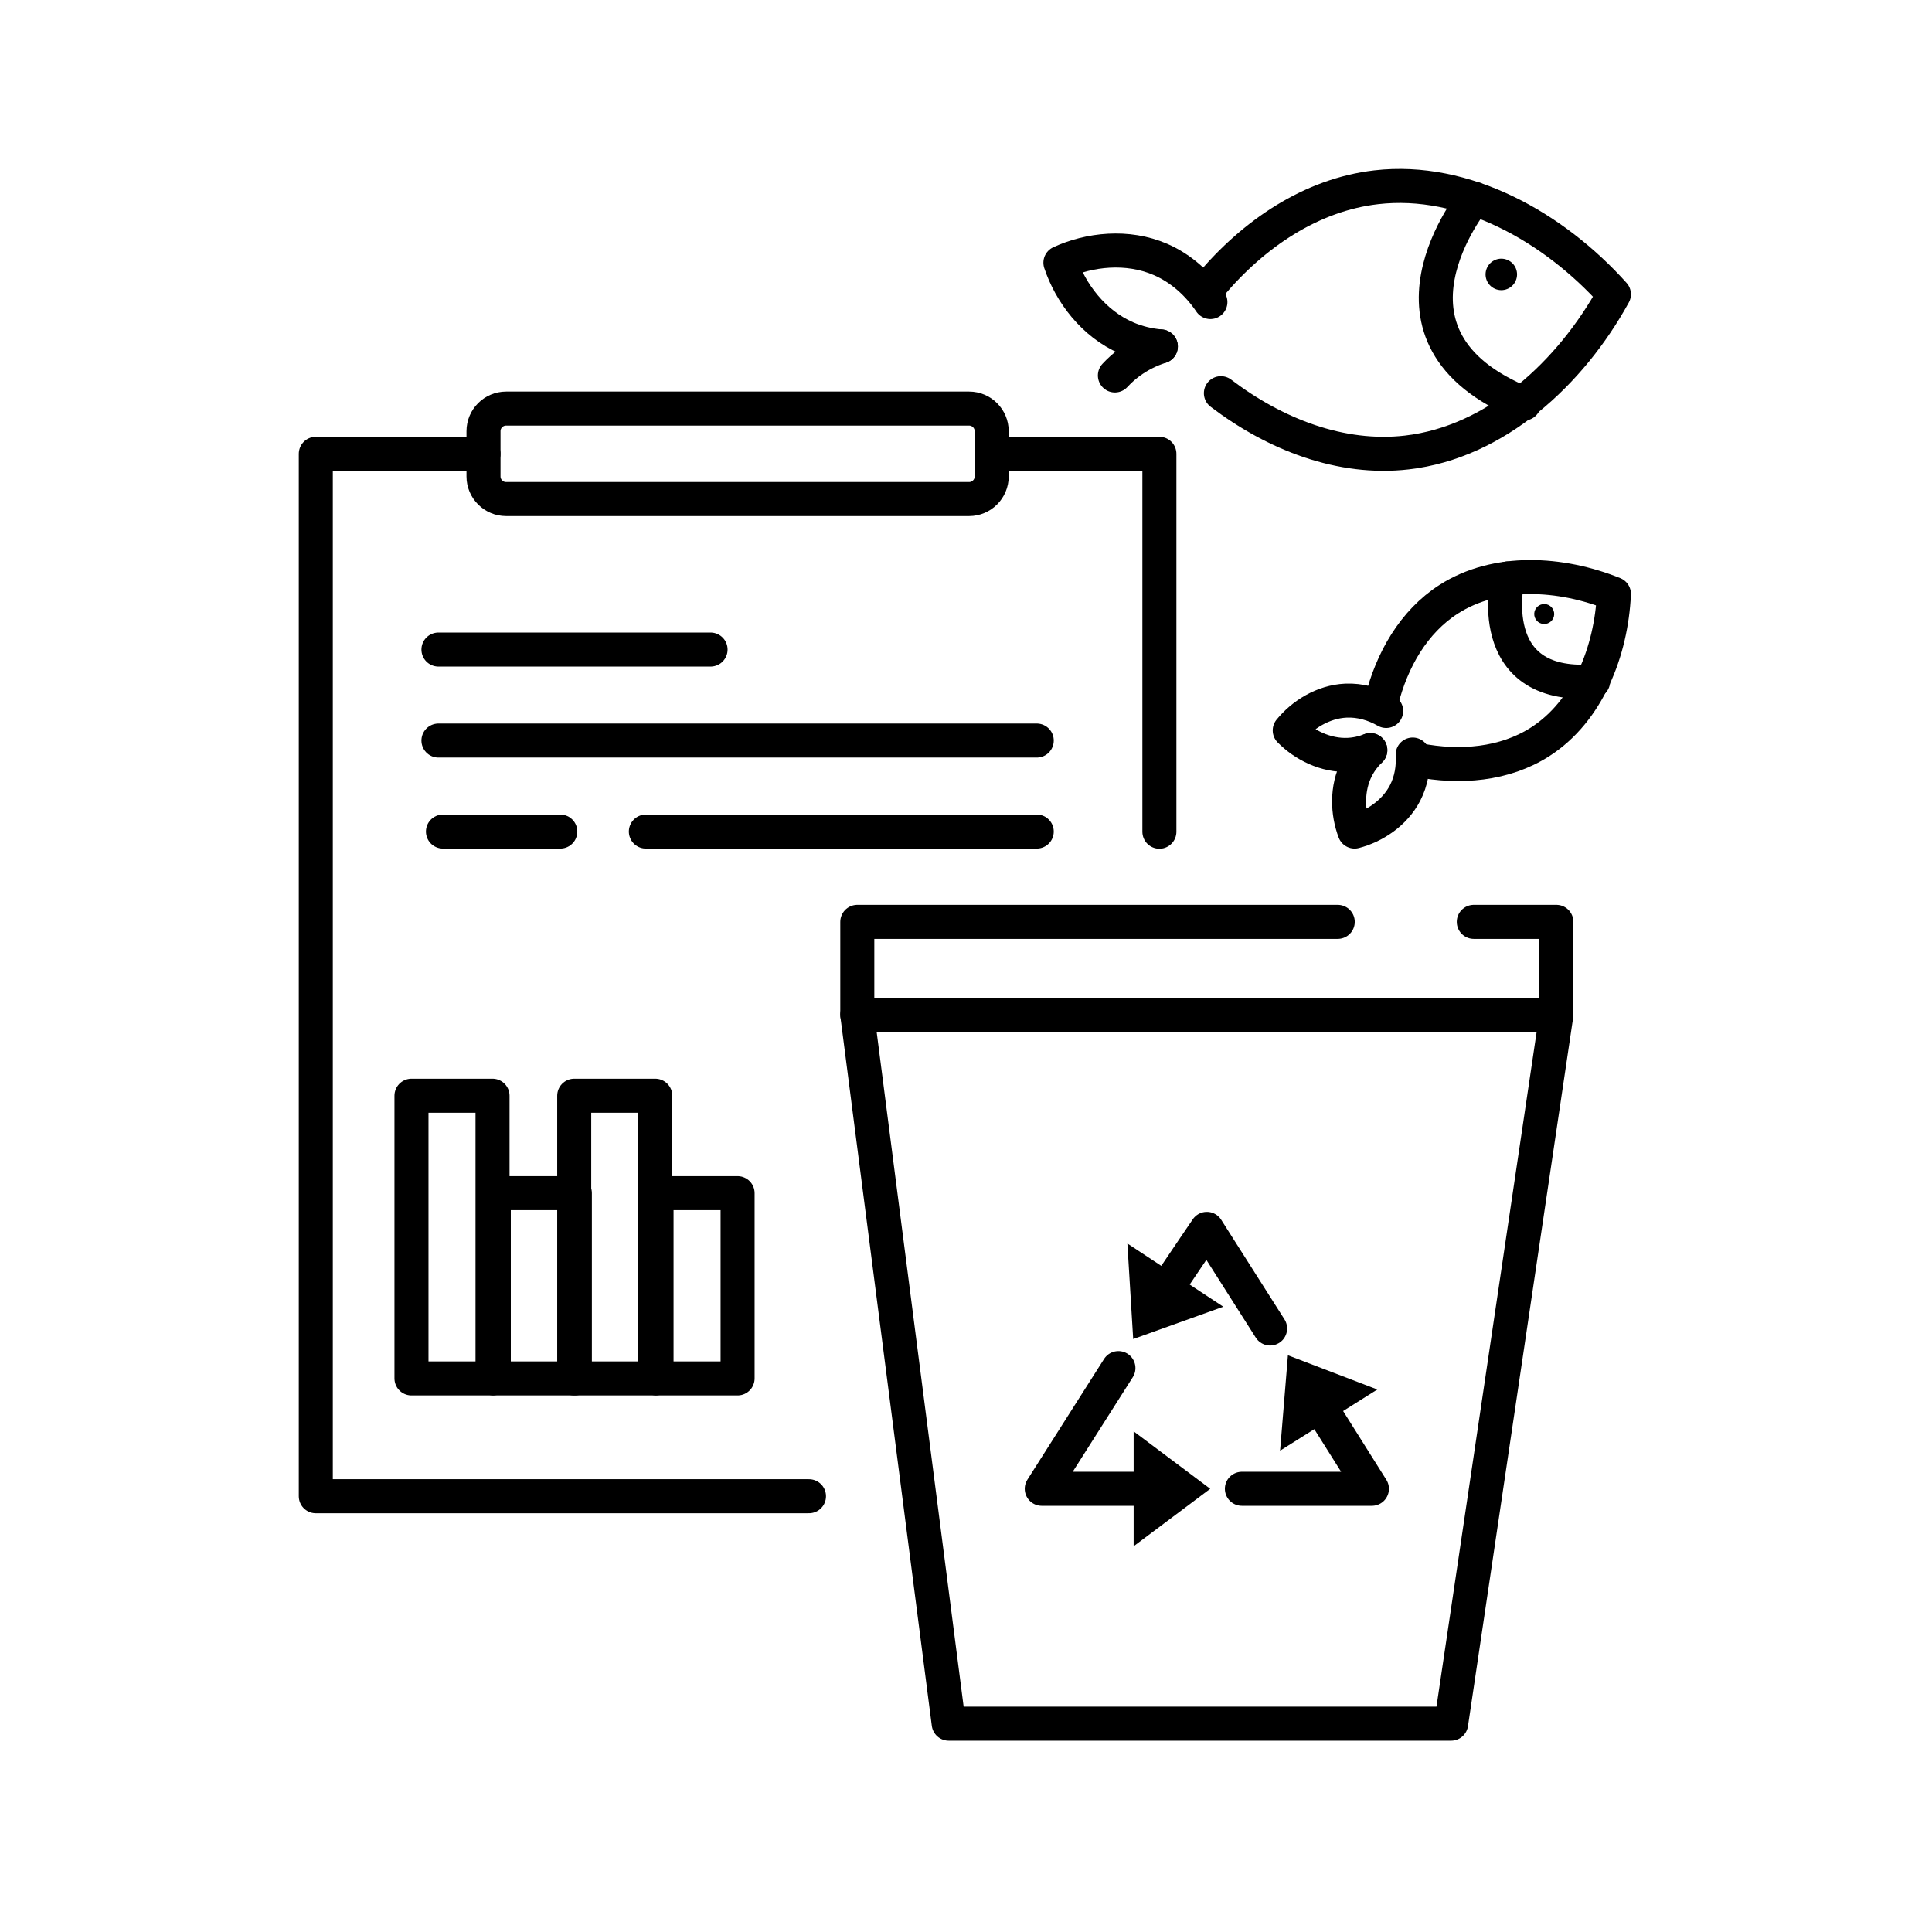
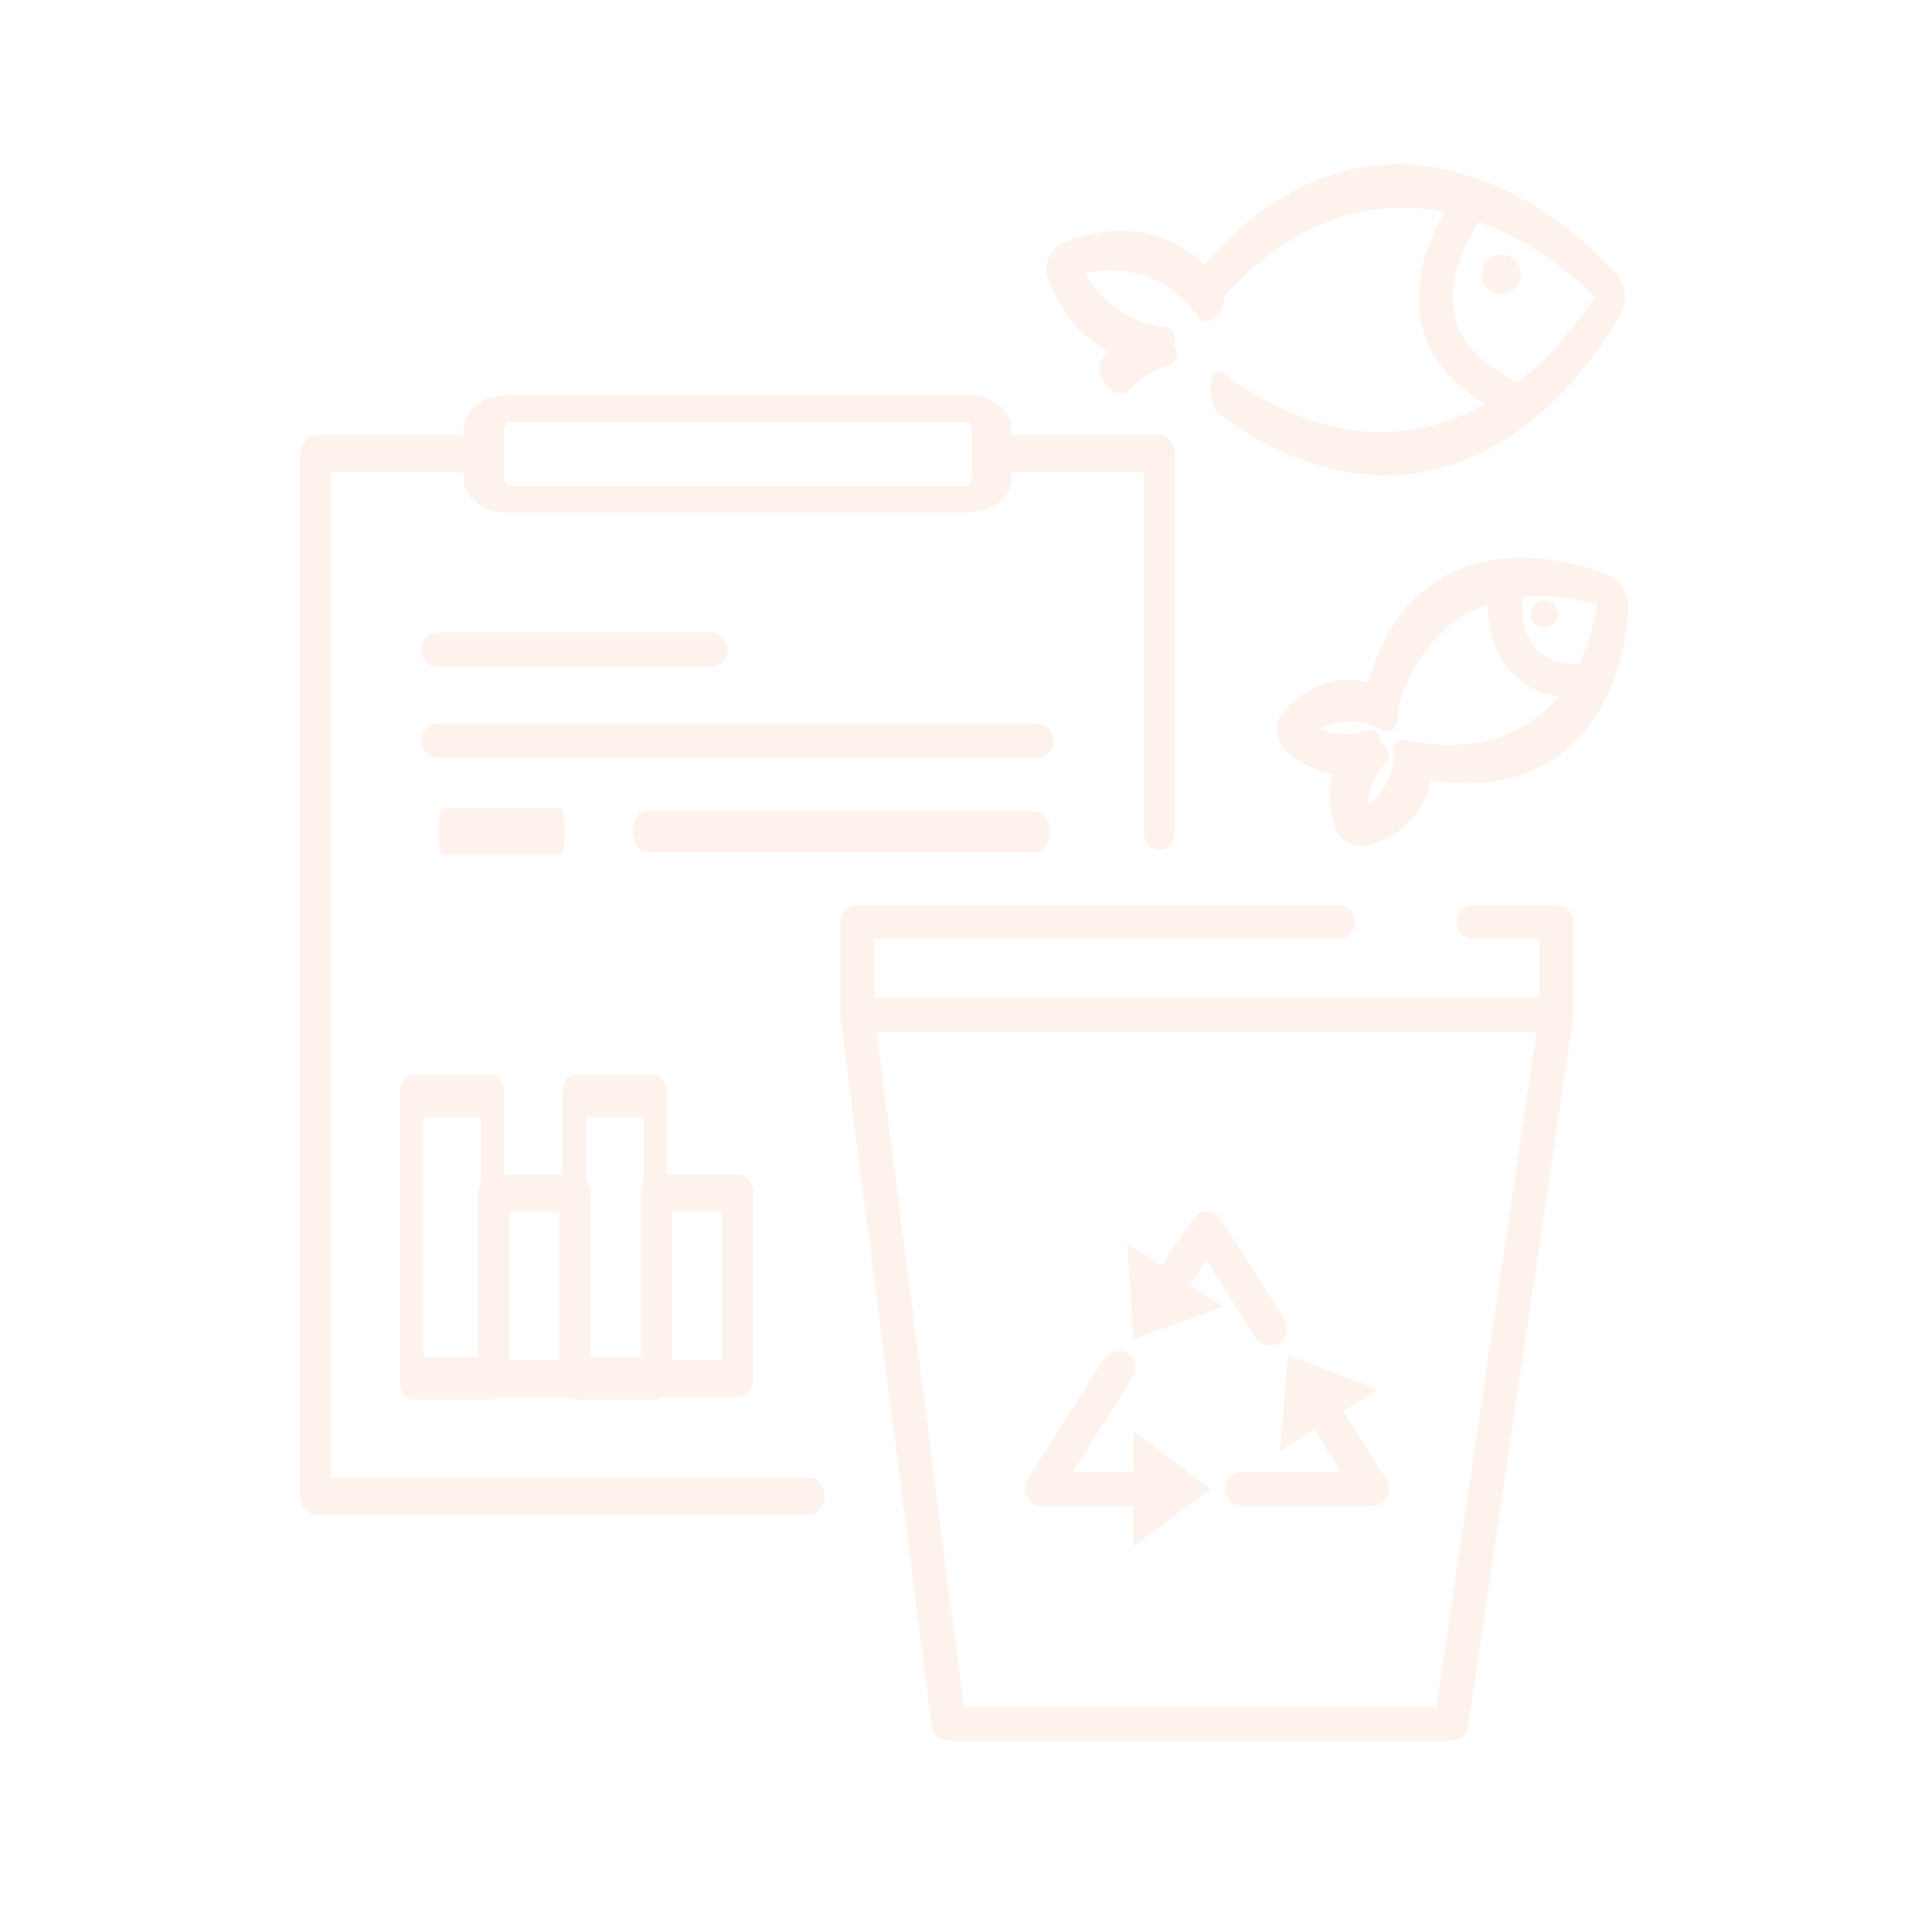
<svg xmlns="http://www.w3.org/2000/svg" width="100%" height="100%" viewBox="0 0 473 473" version="1.1" xml:space="preserve" style="fill-rule:evenodd;clip-rule:evenodd;stroke-linecap:round;stroke-linejoin:round;stroke-miterlimit:100;">
-   <rect id="Artboard2" x="0" y="0" width="472.441" height="472.441" style="fill:none;" />
-   <path d="M283.848,203.628l-0,-92.522l-41.057,-0m-124.418,0l-41.057,0l0,255.205l120.744,0" style="fill:none;stroke:#000;stroke-width:8.33px;" />
-   <g>
-     <path d="M209.888,248.45l171.15,0l-25.764,173.546l-123.012,0l-22.374,-173.546Z" style="fill:none;stroke:#000;stroke-width:8.33px;" />
-     <path d="M360.817,225.694l20.221,0l0,22.756l-171.15,0l0,-22.756l117.624,0" style="fill:none;stroke:#000;stroke-width:8.33px;" />
-     <path d="M277.543,378.555l18.75,-14.062l-18.75,-14.062l0,28.125Z" />
-     <path d="M337.202,340.187l-21.887,-8.383l-1.919,23.359l23.806,-14.976Z" />
-     <path d="M276.011,304.44l1.421,23.394l22.061,-7.915l-23.482,-15.48Z" />
-     <path d="M281.293,364.492l-26.245,0l18.768,-29.549m49.487,9.557c5.779,9.186 12.576,19.991 12.576,19.991l-31.833,0m-18.357,-49.182c4.927,-7.345 9.775,-14.45 9.775,-14.45l15.489,24.387" style="fill:none;stroke:#000;stroke-width:8.33px;" />
-   </g>
-   <path d="M118.374,105.569l0,11.074c0,3.056 2.481,5.537 5.537,5.537l113.344,0c3.056,0 5.537,-2.481 5.537,-5.537l0,-11.074c0,-3.056 -2.481,-5.537 -5.537,-5.537l-113.344,0c-3.056,0 -5.537,2.481 -5.537,5.537Z" style="fill:none;stroke:#000;stroke-width:8.33px;" />
-   <g>
-     <path d="M173.965,159.026l-66.621,0" style="fill:none;stroke:#000;stroke-width:8.33px;" />
-     <path d="M253.821,181.307l-146.478,0" style="fill:none;stroke:#000;stroke-width:8.33px;" />
-     <path d="M253.821,203.587l-95.698,0" style="fill:none;stroke:#000;stroke-width:8.33px;" />
-     <path d="M137.175,203.587l-28.727,0" style="fill:none;stroke:#000;stroke-width:8.33px;" />
-   </g>
-   <g>
-     <rect x="100.74" y="268.259" width="19.844" height="69.214" style="fill:none;stroke:#000;stroke-width:8.33px;" />
-     <rect x="140.584" y="268.259" width="19.844" height="69.214" style="fill:none;stroke:#000;stroke-width:8.33px;" />
-     <rect x="120.894" y="292.113" width="19.844" height="45.359" style="fill:none;stroke:#000;stroke-width:8.33px;" />
-     <rect x="160.738" y="292.113" width="19.844" height="45.359" style="fill:none;stroke:#000;stroke-width:8.33px;" />
-   </g>
-   <g>
-     <g>
-       <path d="M298.906,96.266c13.276,10.096 29.394,16.373 45.523,14.515c21.714,-2.501 40.057,-19.354 50.695,-38.736c-14.765,-16.456 -36.459,-28.698 -58.174,-26.197c-15.909,1.832 -30.009,11.369 -40.594,23.96" style="fill:none;stroke:#000;stroke-width:8.33px;" />
-       <path d="M296.336,73.949c-2.963,-4.376 -7.091,-8.207 -12.217,-10.428c-8.114,-3.516 -17.46,-2.452 -24.505,0.795c2.448,7.361 8.062,14.909 16.176,18.425c2.709,1.174 5.556,1.838 8.409,2.079" style="fill:none;stroke:#000;stroke-width:8.33px;" />
-       <path d="M272.952,91.924c1.068,-1.149 2.244,-2.213 3.53,-3.167c2.372,-1.759 4.993,-3.053 7.716,-3.937" style="fill:none;stroke:#000;stroke-width:8.33px;" />
+   <g transform="matrix(1,0,0,1,-737.4953,-1964.498)">
+     <g id="Artboard2" transform="matrix(0.13468,0,0,0.190476,1241.75,1964.498)">
+       <rect x="-3744.094" y="0" width="3507.874" height="2480.315" style="fill:none;" />
+       <g transform="matrix(-5.531478,0,0,4.684643,8622.944,-4266.99)">
+         <path d="M1854.742,1139.049L1854.742,1035.361L1909.853,1035.361M2076.861,1035.361L2131.972,1035.361L2131.972,1321.364L1969.895,1321.364" style="fill:none;stroke:rgb(253,242,236);stroke-width:10.14px;" />
+       </g>
+       <g transform="matrix(1.622698,0,0,3.216038,-5372.64,-2183.851)">
+         <g transform="matrix(-2.802984,-0,0,-1,9205.122,2414.986)">
+           <path d="M2583.365,1330.355L2303.973,1330.355L2346.03,1047.05L2546.841,1047.05L2583.365,1330.355Z" style="fill:none;stroke:rgb(253,242,236);stroke-width:13.6px;" />
+         </g>
+         <g transform="matrix(2.802984,0,0,1,-4458.753,0)">
+           <path d="M2537.779,1047.483L2570.788,1047.483L2570.788,1084.631L2291.396,1084.631L2291.396,1047.483L2483.41,1047.483" style="fill:none;stroke:rgb(253,242,236);stroke-width:13.6px;" />
+         </g>
+         <g transform="matrix(1.825018,0,0,0.651098,-1950.392,217.2636)">
+           <g transform="matrix(2.507215,-0,-0,2.507215,1618.611,709.2421)">
+             <path d="M277.543,378.555L296.293,364.492L277.543,350.43L277.543,378.555Z" style="fill:rgb(253,242,236);" />
+             <path d="M337.202,340.187L315.315,331.804L313.396,355.163L337.202,340.187Z" style="fill:rgb(253,242,236);" />
+             <path d="M276.011,304.44L277.432,327.834L299.492,319.92L276.011,304.44Z" style="fill:rgb(253,242,236);" />
+             <path d="M281.293,364.492L255.048,364.492L273.816,334.944M323.302,344.501C329.081,353.687 335.878,364.492 335.878,364.492L304.045,364.492M285.687,315.311C290.614,307.966 295.463,300.861 295.463,300.861L310.952,325.248" style="fill:none;stroke:rgb(253,242,236);stroke-width:8.33px;" />
+           </g>
+         </g>
+       </g>
+       <g transform="matrix(-5.697648,0,0,2.696503,8886,-2208.725)">
+         <path d="M2062.46,1024.646L2062.46,1046.207C2062.46,1052.157 2059.226,1056.987 2055.244,1056.987L1907.538,1056.987C1903.556,1056.987 1900.322,1052.157 1900.322,1046.207L1900.322,1024.646C1900.322,1018.696 1903.556,1013.866 1907.538,1013.866L2055.244,1013.866C2059.226,1013.866 2062.46,1018.696 2062.46,1024.646Z" style="fill:none;stroke:rgb(253,242,236);stroke-width:12.76px;" />
+       </g>
+       <g transform="matrix(-2.032708,0,0,4.02864,-144.5848,-3587.79)">
+         <g transform="matrix(2.802984,0,0,1,-4167.056,0)">
+           <path d="M1891.698,1097.809L1978.516,1097.809" style="fill:none;stroke:rgb(253,242,236);stroke-width:10.86px;" />
+         </g>
+         <g transform="matrix(2.802984,0,0,1,-4458.753,29.03522)">
+           <path d="M1891.698,1097.809L2082.583,1097.809" style="fill:none;stroke:rgb(253,242,236);stroke-width:10.86px;" />
+         </g>
+         <g transform="matrix(1.831264,0,0,1,-2620.552,58.07045)">
+           <path d="M1891.698,1097.809L2082.583,1097.809" style="fill:none;stroke:rgb(253,242,236);stroke-width:12.86px;" />
+         </g>
+         <g transform="matrix(0.54972,0,0,1,229.8238,58.07045)">
+           <path d="M1891.698,1097.809L2082.583,1097.809" style="fill:none;stroke:rgb(253,242,236);stroke-width:15.07px;" />
+         </g>
+       </g>
+       <g transform="matrix(-1.743859,0,0,4.02864,-591.8548,-3587.79)">
+         <g transform="matrix(1.821228,0,0,1,-2275.336,4.619577)">
+           <rect x="1959.961" y="1235.538" width="46.394" height="90.197" style="fill:none;stroke:rgb(253,242,236);stroke-width:13.41px;" />
+         </g>
+         <g transform="matrix(1.821228,0,0,1,-2444.983,4.619577)">
+           <rect x="1959.961" y="1235.538" width="46.394" height="90.197" style="fill:none;stroke:rgb(253,242,236);stroke-width:13.41px;" />
+         </g>
+         <g transform="matrix(1.821228,0,0,0.655352,-2361.15,461.5309)">
+           <rect x="1959.961" y="1235.538" width="46.394" height="90.197" style="fill:none;stroke:rgb(253,242,236);stroke-width:17.85px;" />
+         </g>
+         <g transform="matrix(1.821228,0,0,0.655352,-2530.797,461.5309)">
+           <rect x="1959.961" y="1235.538" width="46.394" height="90.197" style="fill:none;stroke:rgb(253,242,236);stroke-width:17.85px;" />
+         </g>
+       </g>
+       <g transform="matrix(2.153648,0.488283,-1.93566,4.268332,-4089.109,-6751.588)">
+         <g transform="matrix(0.478135,-0.077194,0.606494,0.478135,692.232,1000.537)">
+           <g transform="matrix(0,1.429042,-1.907719,0,4705.128,-2534.307)">
+             <path d="M2628.498,1334.949C2646.533,1295.491 2659.151,1245.341 2659.151,1192.103C2659.151,1120.43 2636.282,1054.354 2608.113,1012.43C2579.944,1054.354 2557.074,1120.43 2557.074,1192.103C2557.074,1244.615 2569.351,1294.123 2586.993,1333.329" style="fill:none;stroke:rgb(253,242,236);stroke-width:16.62px;" />
+           </g>
+           <g transform="matrix(-0.641859,0.396625,-0.66841,-0.137677,4528.055,295.4791)">
+             <path d="M2580.029,1067.638C2566.203,1103.772 2557.074,1146.821 2557.074,1192.103C2557.074,1263.776 2579.944,1329.852 2608.113,1371.776C2636.282,1329.852 2659.151,1263.776 2659.151,1192.103C2659.151,1168.17 2656.601,1144.861 2652.155,1122.867" style="fill:none;stroke:rgb(253,242,236);stroke-width:49.22px;" />
+           </g>
+           <g transform="matrix(-0.641859,-0.396625,-0.66841,0.137677,4528.055,2090.114)">
+             <path d="M2657.006,1230.372C2658.402,1217.873 2659.151,1205.079 2659.151,1192.103C2659.151,1168.17 2656.601,1144.861 2652.155,1122.867" style="fill:none;stroke:rgb(253,242,236);stroke-width:49.22px;" />
+           </g>
+         </g>
+         <g transform="matrix(2.802984,0,0,1,-4458.753,0)">
+           <path d="M2522.4,1342.891C2522.4,1342.891 2503.56,1390.724 2553.899,1394.475" style="fill:none;stroke:rgb(253,242,236);stroke-width:9.76px;" />
+         </g>
+         <g transform="matrix(4.71783,0,0,1.683146,-9297.553,-928.9376)">
+           <circle cx="2532.595" cy="1360.616" r="2.683" style="fill:rgb(253,242,236);stroke:rgb(253,242,236);stroke-width:1.28px;" />
+         </g>
+       </g>
+       <g transform="matrix(1.419827,-0.146835,0.582087,2.813966,-5493.007,-2651.854)">
+         <g transform="matrix(0.478135,-0.077194,0.606494,0.478135,692.232,1000.537)">
+           <g transform="matrix(0,1.429042,-1.907719,0,4705.128,-2534.307)">
+             <path d="M2628.498,1334.949C2646.533,1295.491 2659.151,1245.341 2659.151,1192.103C2659.151,1120.43 2636.282,1054.354 2608.113,1012.43C2579.944,1054.354 2557.074,1120.43 2557.074,1192.103C2557.074,1244.615 2569.351,1294.123 2586.993,1333.329" style="fill:none;stroke:rgb(253,242,236);stroke-width:26.19px;" />
+           </g>
+           <g transform="matrix(-0.641859,0.396625,-0.66841,-0.137677,4528.055,295.4791)">
+             <path d="M2580.029,1067.638C2566.203,1103.772 2557.074,1146.821 2557.074,1192.103C2557.074,1263.776 2579.944,1329.852 2608.113,1371.776C2636.282,1329.852 2659.151,1263.776 2659.151,1192.103C2659.151,1168.17 2656.601,1144.861 2652.155,1122.867" style="fill:none;stroke:rgb(253,242,236);stroke-width:77.57px;" />
+           </g>
+           <g transform="matrix(-0.641859,-0.396625,-0.66841,0.137677,4528.055,2090.114)">
+             <path d="M2577.547,1074.342C2565.121,1109.045 2557.074,1149.589 2557.074,1192.103C2557.074,1263.776 2579.944,1329.852 2608.113,1371.776C2636.282,1329.852 2659.151,1263.776 2659.151,1192.103C2659.151,1168.17 2656.601,1144.861 2652.155,1122.867" style="fill:none;stroke:rgb(253,242,236);stroke-width:77.57px;" />
+           </g>
+         </g>
+         <g transform="matrix(2.802984,0,0,1,-4458.753,0)">
+           <path d="M2522.4,1342.891C2522.4,1342.891 2503.56,1390.724 2553.899,1394.475" style="fill:none;stroke:rgb(253,242,236);stroke-width:15.38px;" />
+         </g>
+         <g transform="matrix(4.71783,0,0,1.683146,-9297.553,-928.9376)">
+           <circle cx="2532.595" cy="1360.616" r="2.683" style="fill:rgb(253,242,236);stroke:rgb(253,242,236);stroke-width:2.02px;" />
+         </g>
+       </g>
    </g>
-     <path d="M360.922,48.66c0,0 -27.787,33.978 12.161,50.15" style="fill:none;stroke:#000;stroke-width:8.33px;" />
-     <path d="M368.733,63.511c2.026,0.65 3.144,2.822 2.494,4.848c-0.65,2.026 -2.822,3.144 -4.848,2.494c-2.026,-0.65 -3.144,-2.822 -2.494,-4.848c0.65,-2.026 2.822,-3.144 4.848,-2.494Z" />
-   </g>
-   <g>
-     <g>
-       <path d="M347.063,186.06c10.382,2.047 21.317,1.124 29.989,-4.436c11.674,-7.486 17.421,-22.208 18.072,-36.221c-13.006,-5.255 -28.784,-6.175 -40.458,1.311c-8.553,5.485 -13.925,14.854 -16.442,24.982" style="fill:none;stroke:#000;stroke-width:8.33px;" />
-       <path d="M339.369,174.063c-2.909,-1.666 -6.331,-2.697 -9.872,-2.532c-5.605,0.261 -10.633,3.477 -13.74,7.293c3.449,3.511 8.755,6.244 14.359,5.983c1.871,-0.087 3.679,-0.504 5.371,-1.162" style="fill:none;stroke:#000;stroke-width:8.33px;" />
-       <path d="M345.862,184.73c0.19,3.156 -0.336,6.457 -1.864,9.413c-2.576,4.984 -7.596,8.212 -12.361,9.444c-1.751,-4.599 -2.022,-10.562 0.554,-15.546c0.86,-1.664 1.993,-3.133 3.298,-4.397" style="fill:none;stroke:#000;stroke-width:8.33px;" />
-     </g>
-     <path d="M369.109,141.626c0,0 -6.348,27.115 20.927,25.179" style="fill:none;stroke:#000;stroke-width:8.33px;" />
-     <path d="M377.705,147.908c1.336,-0.195 2.579,0.731 2.774,2.066c0.195,1.336 -0.731,2.579 -2.066,2.774c-1.336,0.195 -2.579,-0.731 -2.774,-2.066c-0.195,-1.336 0.731,-2.579 2.066,-2.774Z" />
  </g>
</svg>
